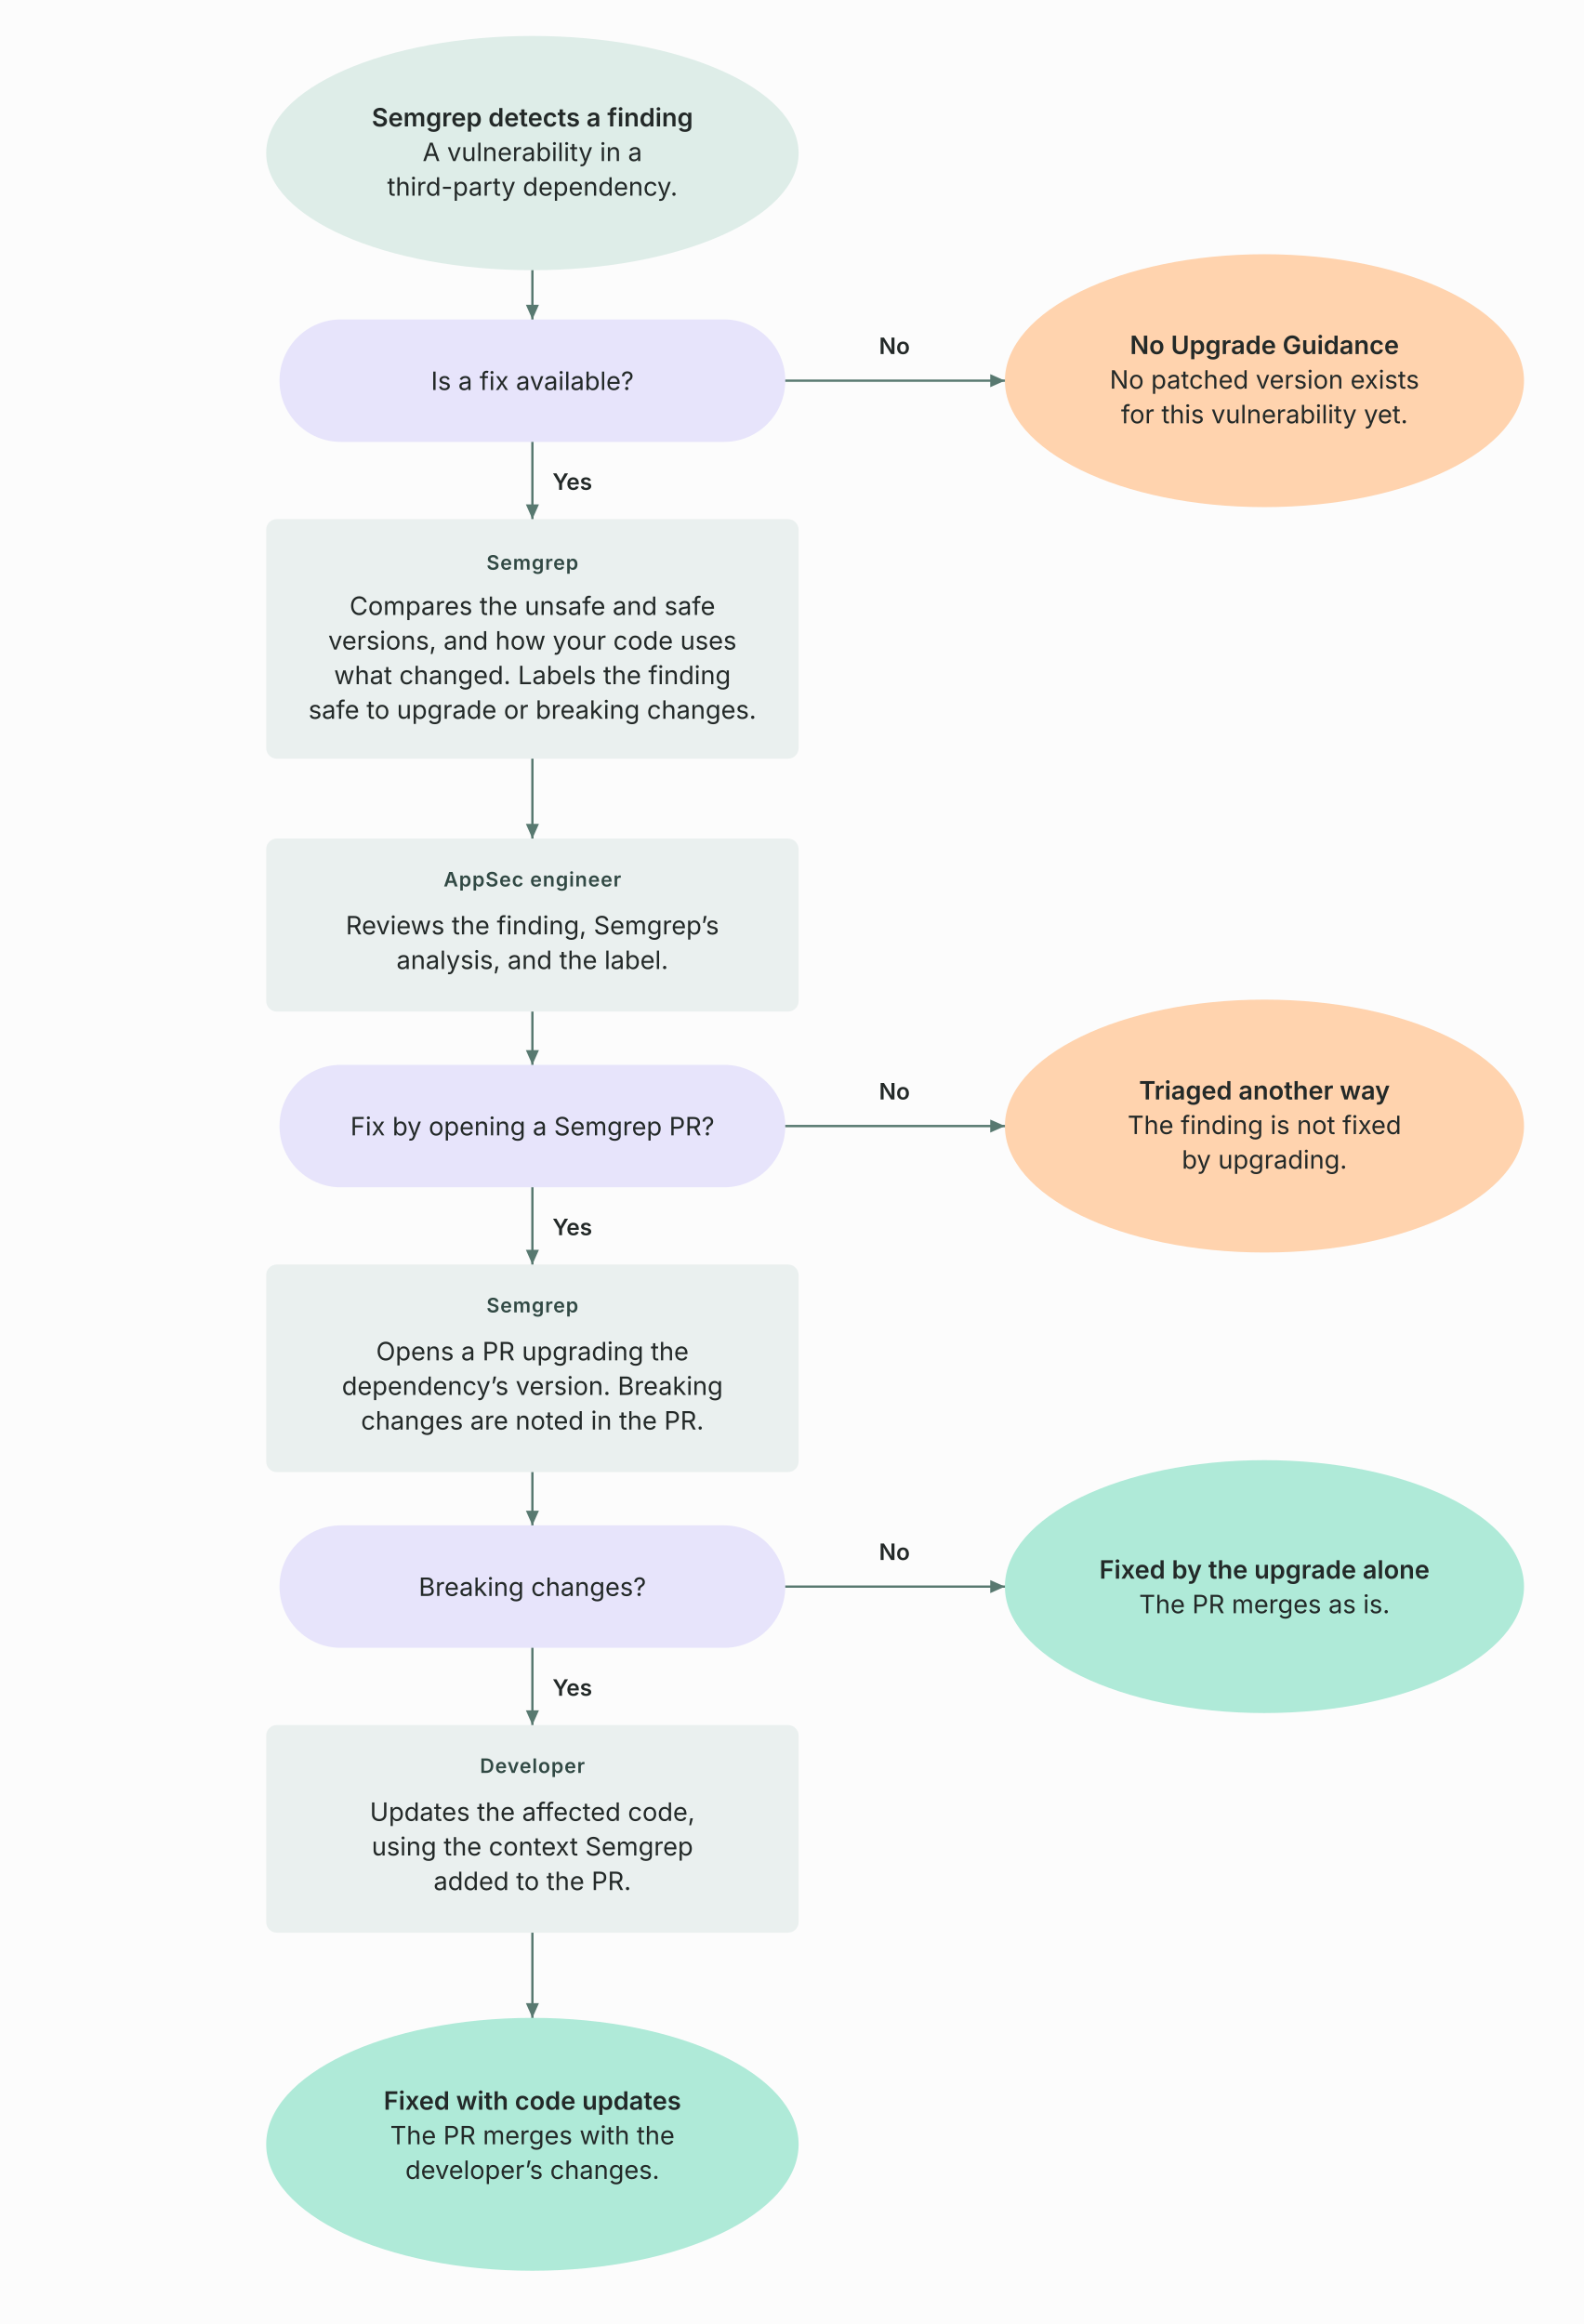
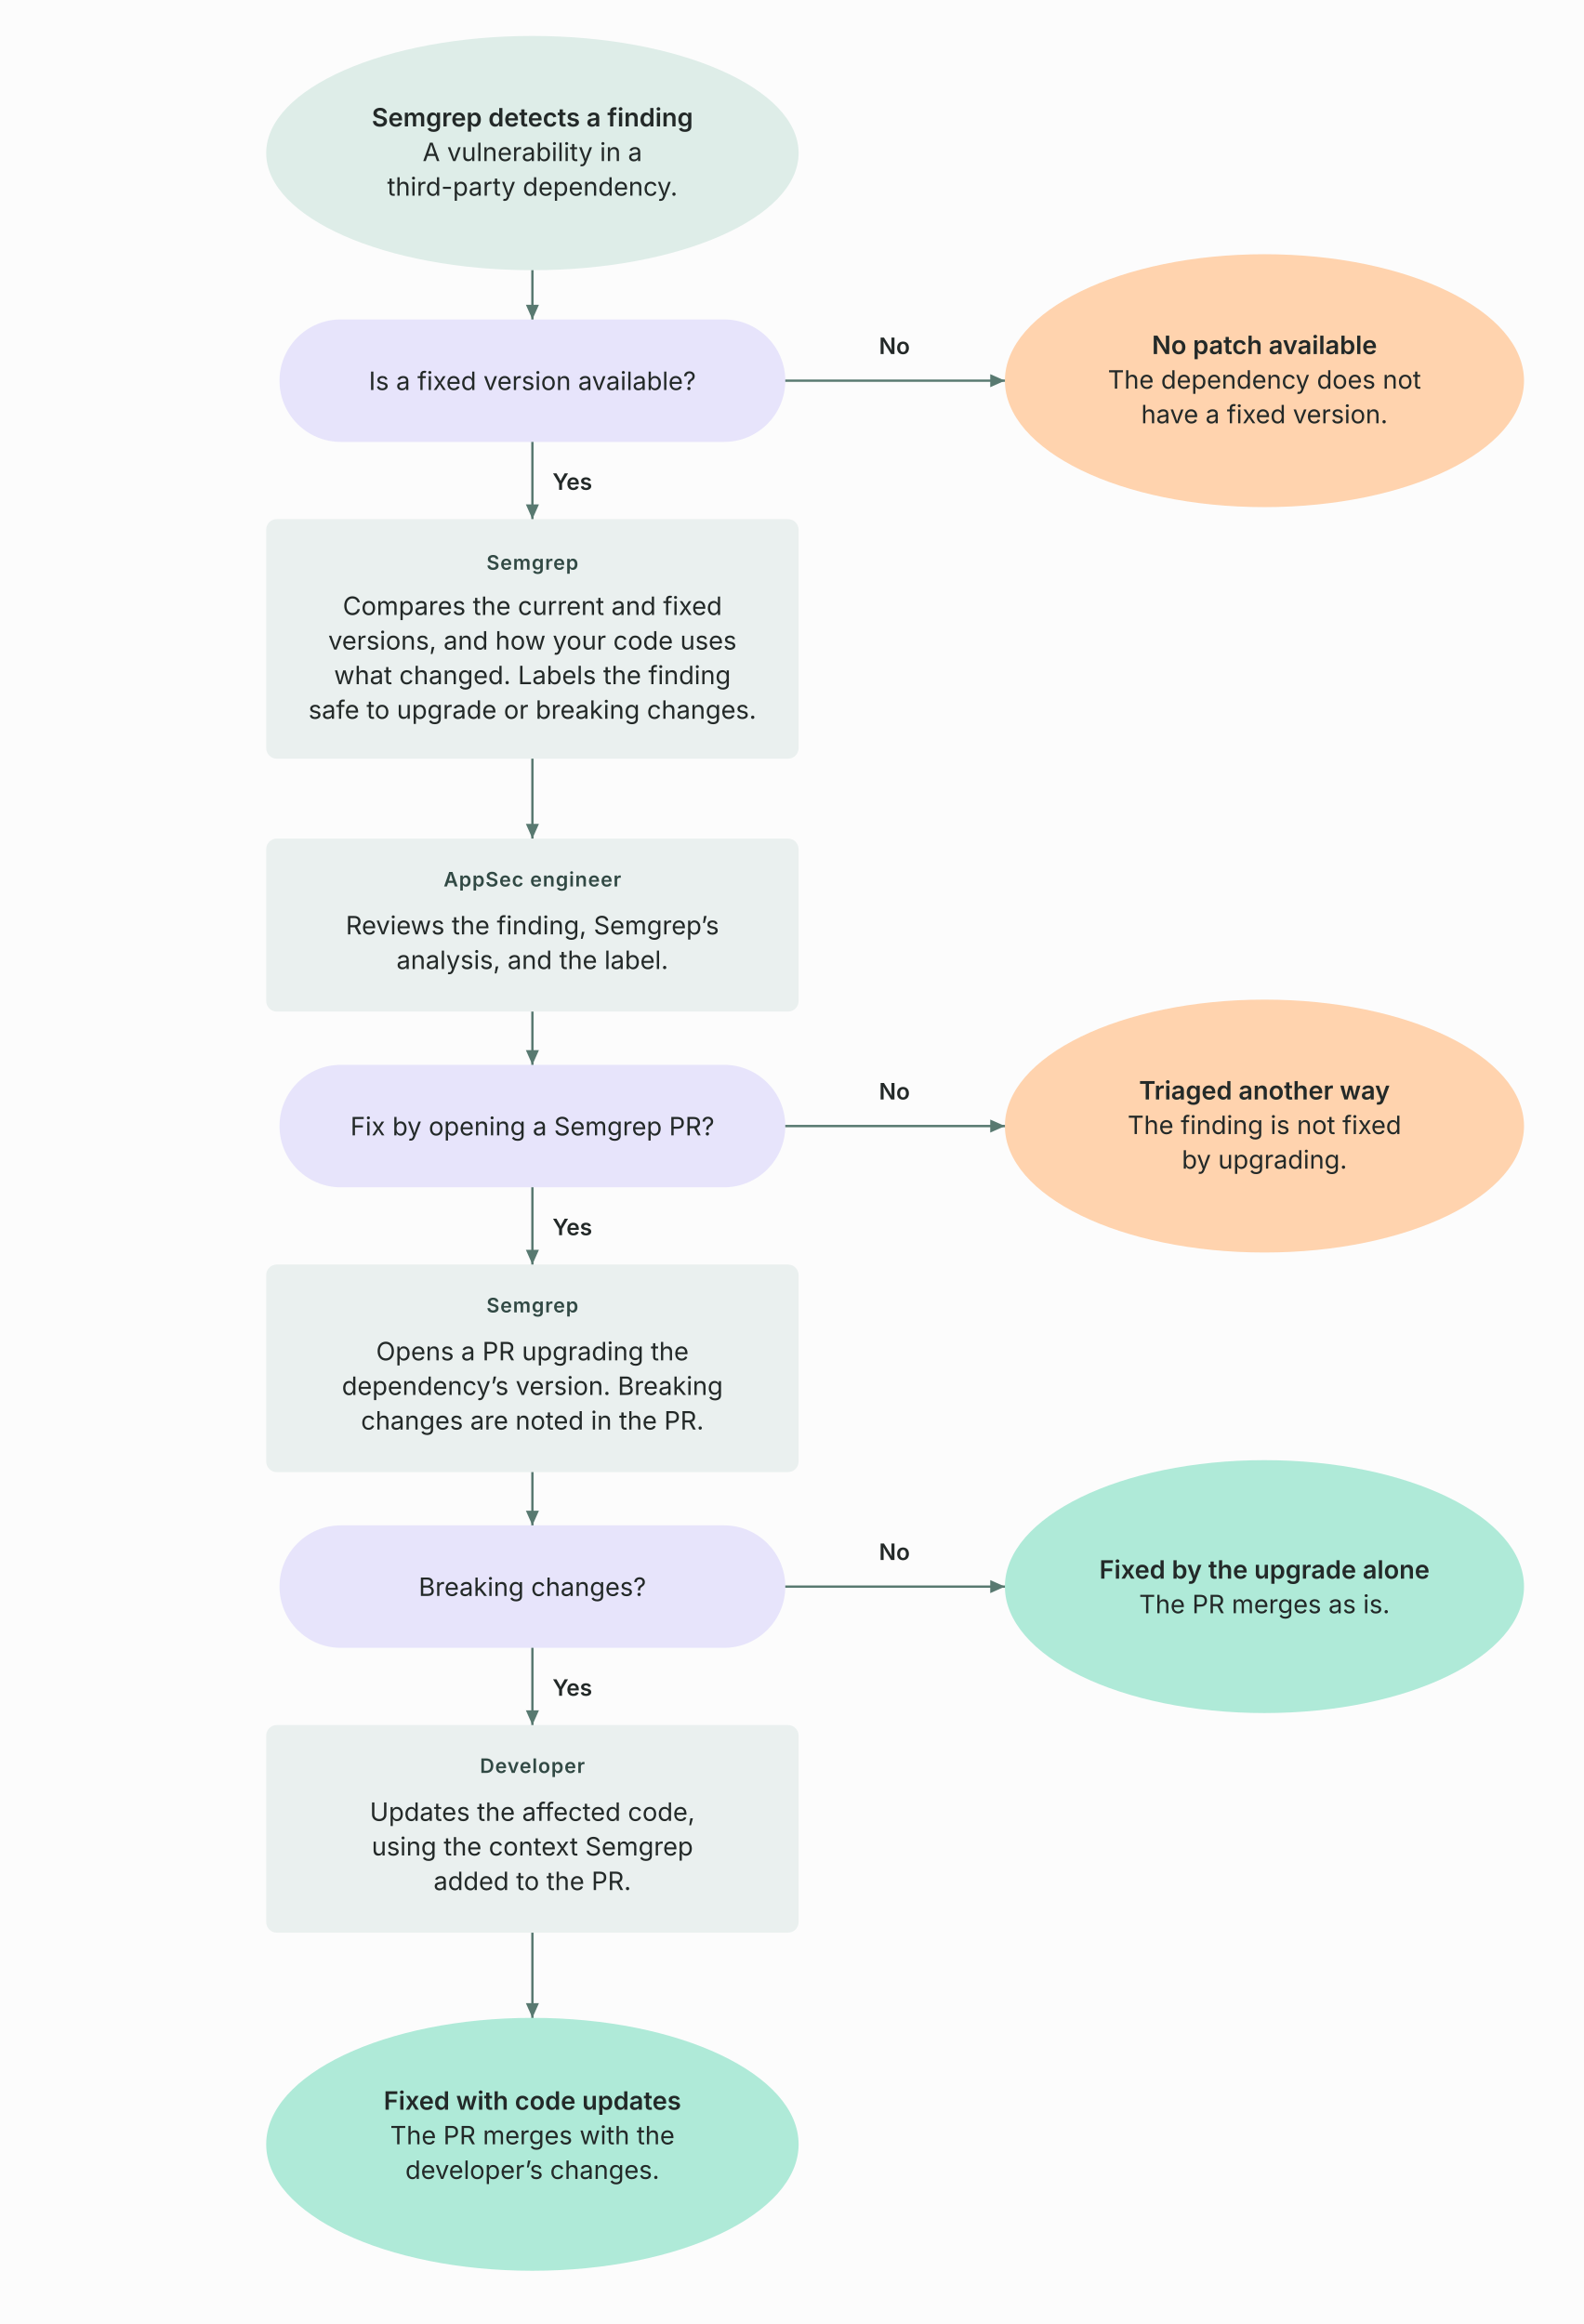
<svg xmlns="http://www.w3.org/2000/svg" viewBox="0 0 1190 1746" width="1190" height="1746" role="img" aria-labelledby="ugp-title ugp-desc">
  <defs>
    <marker id="ugp-arrow" viewBox="0 0 10 10" refX="9" refY="5" markerWidth="7" markerHeight="7" orient="auto-start-reverse">
      <path d="M 0 1 L 9 5 L 0 9 z" fill="#587970" />
    </marker>
    <style>
      .ug-box   { fill: #EAF0EF; }
      .ug-pill  { fill: #E7E4FB; }
      .ug-start { fill: #DEEDE8; }
      .ug-open  { fill: #FFD3AE; }
      .ug-done  { fill: #AFEAD8; }
      .ug-edge  { fill: none; stroke: #587970; stroke-width: 1.75;
                  stroke-linecap: round; stroke-linejoin: round; }
      text      { font-family: Inter, -apple-system, BlinkMacSystemFont, "Segoe UI", Helvetica, Arial, sans-serif;
                  font-size: 19px; fill: #232928; text-anchor: middle; }
      .ug-lbl   { font-size: 17px; font-weight: 600; }
      .ug-act   { font-size: 15px; font-weight: 600; fill: #314944; letter-spacing: 0.6px; }
      .b        { font-weight: 600; }
    </style>
  </defs>
  <rect width="1190" height="1746" fill="#FCFCFC" />
  <path class="ug-edge" d="M 400 203 V 240" marker-end="url(#ugp-arrow)" />
  <path class="ug-edge" d="M 590 286 H 755" marker-end="url(#ugp-arrow)" />
  <text class="ug-lbl" x="672" y="266">No</text>
  <path class="ug-edge" d="M 400 332 V 390" marker-end="url(#ugp-arrow)" />
  <text class="ug-lbl" x="430" y="368" text-anchor="start">Yes</text>
  <path class="ug-edge" d="M 400 570 V 630" marker-end="url(#ugp-arrow)" />
  <path class="ug-edge" d="M 400 760 V 800" marker-end="url(#ugp-arrow)" />
  <path class="ug-edge" d="M 590 846 H 755" marker-end="url(#ugp-arrow)" />
  <text class="ug-lbl" x="672" y="826">No</text>
  <path class="ug-edge" d="M 400 892 V 950" marker-end="url(#ugp-arrow)" />
  <text class="ug-lbl" x="430" y="928" text-anchor="start">Yes</text>
  <path class="ug-edge" d="M 400 1106 V 1146" marker-end="url(#ugp-arrow)" />
  <path class="ug-edge" d="M 590 1192 H 755" marker-end="url(#ugp-arrow)" />
  <text class="ug-lbl" x="672" y="1172">No</text>
  <path class="ug-edge" d="M 400 1238 V 1296" marker-end="url(#ugp-arrow)" />
  <text class="ug-lbl" x="430" y="1274" text-anchor="start">Yes</text>
  <path class="ug-edge" d="M 400 1452 V 1516" marker-end="url(#ugp-arrow)" />
  <ellipse class="ug-start" cx="400" cy="115" rx="200" ry="88" />
  <text x="400" y="95" class="b">Semgrep detects a finding</text>
  <text x="400" y="121">A vulnerability in a</text>
  <text x="400" y="147">third-party dependency.</text>
  <rect class="ug-pill" x="210" y="240" width="380" height="92" rx="46" />
-   <text x="400" y="293">Is a fix available?</text>
+   <text x="400" y="293">Is a fixed version available?</text>
  <ellipse class="ug-open" cx="950" cy="286" rx="195" ry="95" />
-   <text x="950" y="266" class="b">No Upgrade Guidance</text>
-   <text x="950" y="292">No patched version exists</text>
-   <text x="950" y="318">for this vulnerability yet.</text>
+   <text x="950" y="266" class="b">No patch available</text>
+   <text x="950" y="292">The dependency does not</text>
+   <text x="950" y="318">have a fixed version.</text>
  <rect class="ug-box" x="200" y="390" width="400" height="180" rx="8" />
  <text x="400" y="428" class="ug-act">Semgrep</text>
-   <text x="400" y="462">Compares the unsafe and safe</text>
+   <text x="400" y="462">Compares the current and fixed</text>
  <text x="400" y="488">versions, and how your code uses</text>
  <text x="400" y="514">what changed. Labels the finding</text>
  <text x="400" y="540">safe to upgrade or breaking changes.</text>
  <rect class="ug-box" x="200" y="630" width="400" height="130" rx="8" />
  <text x="400" y="666" class="ug-act">AppSec engineer</text>
  <text x="400" y="702">Reviews the finding, Semgrep’s</text>
  <text x="400" y="728">analysis, and the label.</text>
  <rect class="ug-pill" x="210" y="800" width="380" height="92" rx="46" />
  <text x="400" y="853">Fix by opening a Semgrep PR?</text>
  <ellipse class="ug-open" cx="950" cy="846" rx="195" ry="95" />
  <text x="950" y="826" class="b">Triaged another way</text>
  <text x="950" y="852">The finding is not fixed</text>
  <text x="950" y="878">by upgrading.</text>
  <rect class="ug-box" x="200" y="950" width="400" height="156" rx="8" />
  <text x="400" y="986" class="ug-act">Semgrep</text>
  <text x="400" y="1022">Opens a PR upgrading the</text>
  <text x="400" y="1048">dependency’s version. Breaking</text>
  <text x="400" y="1074">changes are noted in the PR.</text>
  <rect class="ug-pill" x="210" y="1146" width="380" height="92" rx="46" />
  <text x="400" y="1199">Breaking changes?</text>
  <ellipse class="ug-done" cx="950" cy="1192" rx="195" ry="95" />
  <text x="950" y="1186" class="b">Fixed by the upgrade alone</text>
  <text x="950" y="1212">The PR merges as is.</text>
  <rect class="ug-box" x="200" y="1296" width="400" height="156" rx="8" />
  <text x="400" y="1332" class="ug-act">Developer</text>
  <text x="400" y="1368">Updates the affected code,</text>
  <text x="400" y="1394">using the context Semgrep</text>
  <text x="400" y="1420">added to the PR.</text>
  <ellipse class="ug-done" cx="400" cy="1611" rx="200" ry="95" />
  <text x="400" y="1585" class="b">Fixed with code updates</text>
  <text x="400" y="1611">The PR merges with the</text>
  <text x="400" y="1637">developer’s changes.</text>
</svg>
